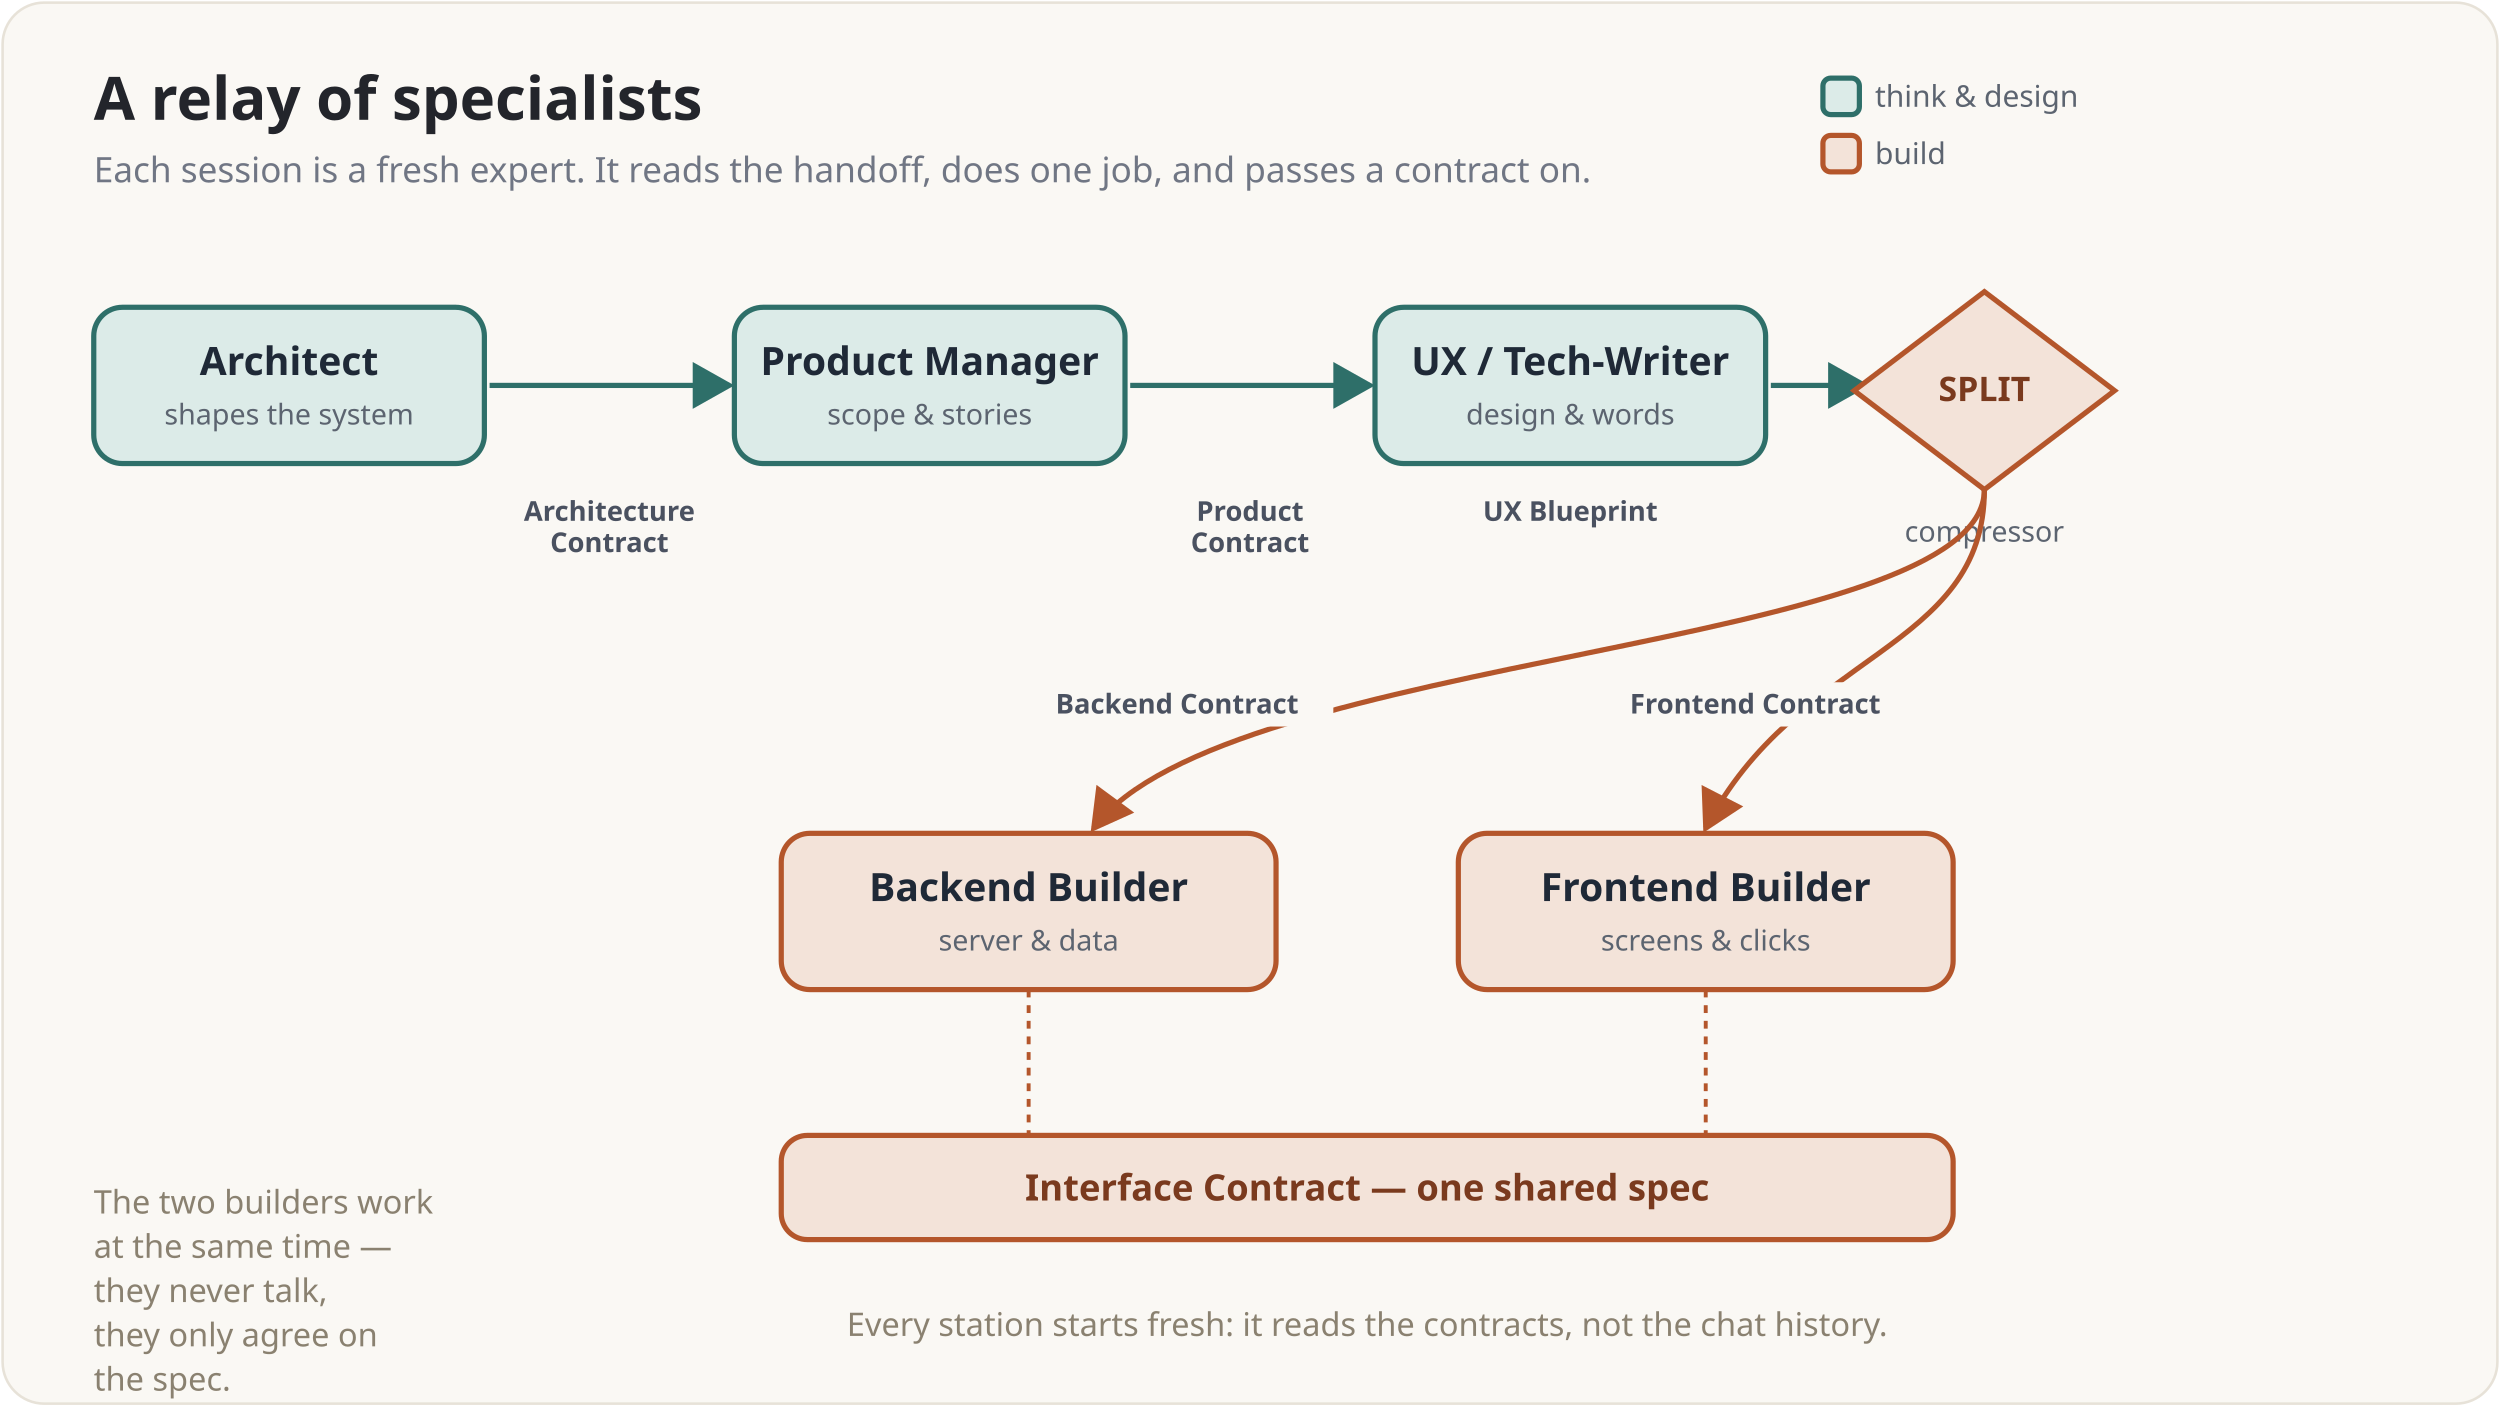
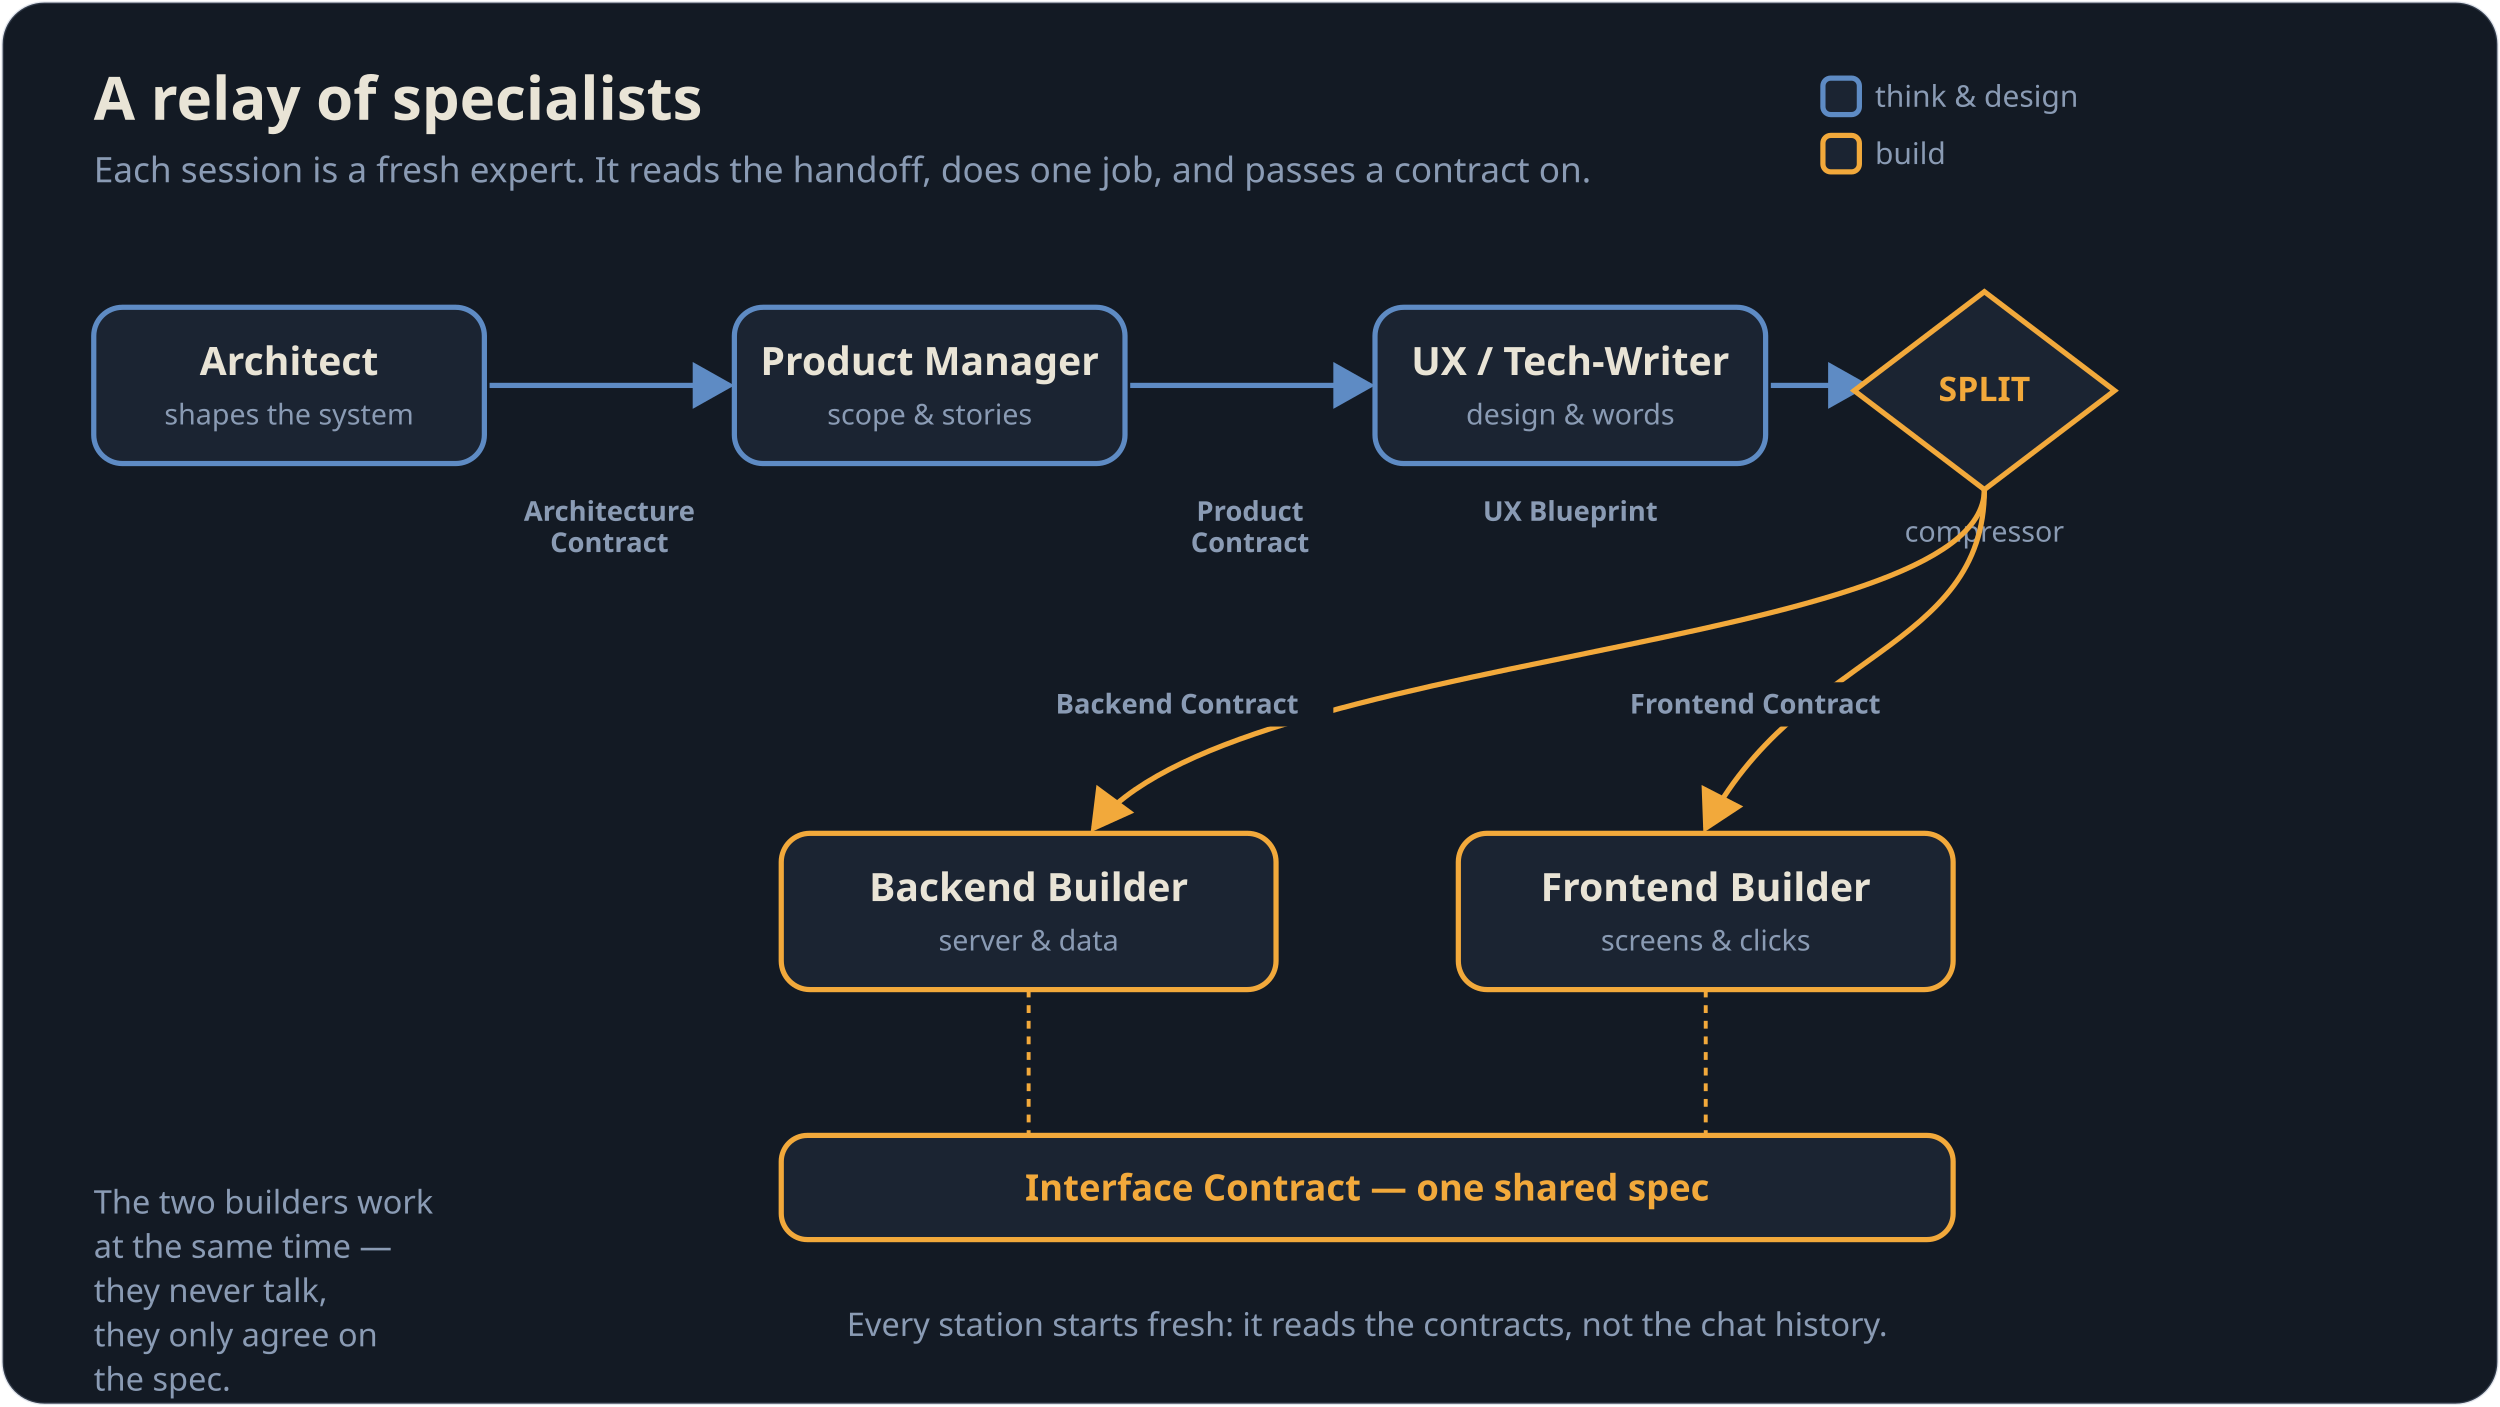
<svg xmlns="http://www.w3.org/2000/svg" viewBox="0 0 960 540" role="img">
  <style>
-     text{font-family:'Segoe UI',system-ui,-apple-system,sans-serif}
-     .h1{fill:#23252B;font-size:23px;font-weight:700}
-     .sub{fill:#707684;font-size:13.5px}
-     .ct{fill:#1f2937;font-size:15px;font-weight:600}
-     .cs{fill:#5C6470;font-size:11px}
-     .lbl{fill:#4A5160;font-size:10.5px;font-weight:600}
-     .leg{fill:#5C6470;font-size:11.5px}
-     .rt{fill:#7A3A1E;font-size:14px;font-weight:700}
-     .note{fill:#8A8170;font-size:12.5px}
+     text{font-family:'IBM Plex Sans',system-ui,sans-serif}
+     .h1{fill:#E9E4D6;font-size:23px;font-weight:700}
+     .sub{fill:#8A9BB4;font-size:13.5px}
+     .ct{fill:#E9E4D6;font-size:15px;font-weight:600}
+     .cs{fill:#8A9BB4;font-size:11px}
+     .lbl{fill:#8A9BB4;font-size:10.5px;font-weight:600}
+     .leg{fill:#8A9BB4;font-size:11.5px}
+     .rt{fill:#F2A93B;font-size:14px;font-weight:700}
+     .note{fill:#8A9BB4;font-size:12.5px}
  </style>
  <defs>
    <marker id="ar" markerWidth="9" markerHeight="9" refX="7" refY="4.5" orient="auto">
-       <path d="M0,0 L8,4.5 L0,9 z" fill="#2E6F69" />
+       <path d="M0,0 L8,4.5 L0,9 z" fill="#5E8BC4" />
    </marker>
    <marker id="arb" markerWidth="9" markerHeight="9" refX="7" refY="4.5" orient="auto">
-       <path d="M0,0 L8,4.5 L0,9 z" fill="#B4562B" />
+       <path d="M0,0 L8,4.5 L0,9 z" fill="#F2A93B" />
    </marker>
  </defs>
-   <rect x="1" y="1" width="958" height="538" rx="16" fill="#FAF8F4" stroke="#E7E2D8" />
+   <rect x="1" y="1" width="958" height="538" rx="16" fill="#131A24" stroke="#8A9BB4" stroke-opacity="0.25" />
  <text class="h1" x="36" y="46">A relay of specialists</text>
  <text class="sub" x="36" y="70">Each session is a fresh expert. It reads the handoff, does one job, and passes a contract on.</text>
-   <rect x="700" y="30" width="14" height="14" rx="3" fill="#DCEBE8" stroke="#2E6F69" stroke-width="2" />
+   <rect x="700" y="30" width="14" height="14" rx="3" fill="#1B2432" stroke="#5E8BC4" stroke-width="2" />
  <text class="leg" x="720" y="41">think &amp; design</text>
-   <rect x="700" y="52" width="14" height="14" rx="3" fill="#F3E3D9" stroke="#B4562B" stroke-width="2" />
+   <rect x="700" y="52" width="14" height="14" rx="3" fill="#1B2432" stroke="#F2A93B" stroke-width="2" />
  <text class="leg" x="720" y="63">build</text>
  <g>
-     <rect x="36" y="118" width="150" height="60" rx="11" fill="#DCEBE8" stroke="#2E6F69" stroke-width="2" />
+     <rect x="36" y="118" width="150" height="60" rx="11" fill="#1B2432" stroke="#5E8BC4" stroke-width="2" />
    <text class="ct" x="111" y="144" text-anchor="middle">Architect</text>
    <text class="cs" x="111" y="163" text-anchor="middle">shapes the system</text>
  </g>
  <g>
-     <rect x="282" y="118" width="150" height="60" rx="11" fill="#DCEBE8" stroke="#2E6F69" stroke-width="2" />
+     <rect x="282" y="118" width="150" height="60" rx="11" fill="#1B2432" stroke="#5E8BC4" stroke-width="2" />
    <text class="ct" x="357" y="144" text-anchor="middle">Product Manager</text>
    <text class="cs" x="357" y="163" text-anchor="middle">scope &amp; stories</text>
  </g>
  <g>
-     <rect x="528" y="118" width="150" height="60" rx="11" fill="#DCEBE8" stroke="#2E6F69" stroke-width="2" />
+     <rect x="528" y="118" width="150" height="60" rx="11" fill="#1B2432" stroke="#5E8BC4" stroke-width="2" />
    <text class="ct" x="603" y="144" text-anchor="middle">UX / Tech-Writer</text>
    <text class="cs" x="603" y="163" text-anchor="middle">design &amp; words</text>
  </g>
-   <line x1="188" y1="148" x2="280" y2="148" stroke="#2E6F69" stroke-width="2" marker-end="url(#ar)" />
+   <line x1="188" y1="148" x2="280" y2="148" stroke="#5E8BC4" stroke-width="2" marker-end="url(#ar)" />
  <text class="lbl" x="234" y="200" text-anchor="middle">Architecture</text>
  <text class="lbl" x="234" y="212" text-anchor="middle">Contract</text>
-   <line x1="434" y1="148" x2="526" y2="148" stroke="#2E6F69" stroke-width="2" marker-end="url(#ar)" />
+   <line x1="434" y1="148" x2="526" y2="148" stroke="#5E8BC4" stroke-width="2" marker-end="url(#ar)" />
  <text class="lbl" x="480" y="200" text-anchor="middle">Product</text>
  <text class="lbl" x="480" y="212" text-anchor="middle">Contract</text>
-   <line x1="680" y1="148" x2="716" y2="148" stroke="#2E6F69" stroke-width="2" marker-end="url(#ar)" />
-   <polygon points="762,112 812,150 762,188 712,150" fill="#F3E3D9" stroke="#B4562B" stroke-width="2" />
-   <text x="762" y="154" text-anchor="middle" fill="#7A3A1E" font-size="13" font-weight="700" font-family="'Segoe UI',system-ui,sans-serif">SPLIT</text>
+   <line x1="680" y1="148" x2="716" y2="148" stroke="#5E8BC4" stroke-width="2" marker-end="url(#ar)" />
+   <polygon points="762,112 812,150 762,188 712,150" fill="#1B2432" stroke="#F2A93B" stroke-width="2" />
+   <text x="762" y="154" text-anchor="middle" fill="#F2A93B" font-size="13" font-weight="700" font-family="'IBM Plex Sans',system-ui,sans-serif">SPLIT</text>
  <text class="cs" x="762" y="208" text-anchor="middle">compressor</text>
  <text class="lbl" x="603" y="200" text-anchor="middle">UX Blueprint</text>
-   <path d="M762,188 C762,250 470,250 420,318" stroke="#B4562B" stroke-width="2" fill="none" marker-end="url(#arb)" />
-   <path d="M762,188 C762,250 690,250 655,318" stroke="#B4562B" stroke-width="2" fill="none" marker-end="url(#arb)" />
-   <rect x="392" y="262" width="120" height="17" rx="4" fill="#FAF8F4" />
+   <path d="M762,188 C762,250 470,250 420,318" stroke="#F2A93B" stroke-width="2" fill="none" marker-end="url(#arb)" />
+   <path d="M762,188 C762,250 690,250 655,318" stroke="#F2A93B" stroke-width="2" fill="none" marker-end="url(#arb)" />
+   <rect x="392" y="262" width="120" height="17" rx="4" fill="#131A24" />
  <text class="lbl" x="452" y="274" text-anchor="middle">Backend Contract</text>
-   <rect x="612" y="262" width="124" height="17" rx="4" fill="#FAF8F4" />
+   <rect x="612" y="262" width="124" height="17" rx="4" fill="#131A24" />
  <text class="lbl" x="674" y="274" text-anchor="middle">Frontend Contract</text>
  <g>
-     <rect x="300" y="320" width="190" height="60" rx="11" fill="#F3E3D9" stroke="#B4562B" stroke-width="2" />
+     <rect x="300" y="320" width="190" height="60" rx="11" fill="#1B2432" stroke="#F2A93B" stroke-width="2" />
    <text class="ct" x="395" y="346" text-anchor="middle">Backend Builder</text>
    <text class="cs" x="395" y="365" text-anchor="middle">server &amp; data</text>
  </g>
  <g>
-     <rect x="560" y="320" width="190" height="60" rx="11" fill="#F3E3D9" stroke="#B4562B" stroke-width="2" />
+     <rect x="560" y="320" width="190" height="60" rx="11" fill="#1B2432" stroke="#F2A93B" stroke-width="2" />
    <text class="ct" x="655" y="346" text-anchor="middle">Frontend Builder</text>
    <text class="cs" x="655" y="365" text-anchor="middle">screens &amp; clicks</text>
  </g>
-   <line x1="395" y1="380" x2="395" y2="436" stroke="#B4562B" stroke-width="1.5" stroke-dasharray="3 3" />
-   <line x1="655" y1="380" x2="655" y2="436" stroke="#B4562B" stroke-width="1.5" stroke-dasharray="3 3" />
-   <rect x="300" y="436" width="450" height="40" rx="10" fill="#F3E3D9" stroke="#B4562B" stroke-width="2" />
+   <line x1="395" y1="380" x2="395" y2="436" stroke="#F2A93B" stroke-width="1.5" stroke-dasharray="3 3" />
+   <line x1="655" y1="380" x2="655" y2="436" stroke="#F2A93B" stroke-width="1.5" stroke-dasharray="3 3" />
+   <rect x="300" y="436" width="450" height="40" rx="10" fill="#1B2432" stroke="#F2A93B" stroke-width="2" />
  <text class="rt" x="525" y="461" text-anchor="middle">Interface Contract — one shared spec</text>
  <text class="note" x="36" y="466">The two builders work</text>
  <text class="note" x="36" y="483">at the same time —</text>
  <text class="note" x="36" y="500">they never talk,</text>
  <text class="note" x="36" y="517">they only agree on</text>
  <text class="note" x="36" y="534">the spec.</text>
-   <text class="note" x="525" y="513" text-anchor="middle" fill="#8A8170">Every station starts fresh: it reads the contracts, not the chat history.</text>
+   <text class="note" x="525" y="513" text-anchor="middle">Every station starts fresh: it reads the contracts, not the chat history.</text>
</svg>
